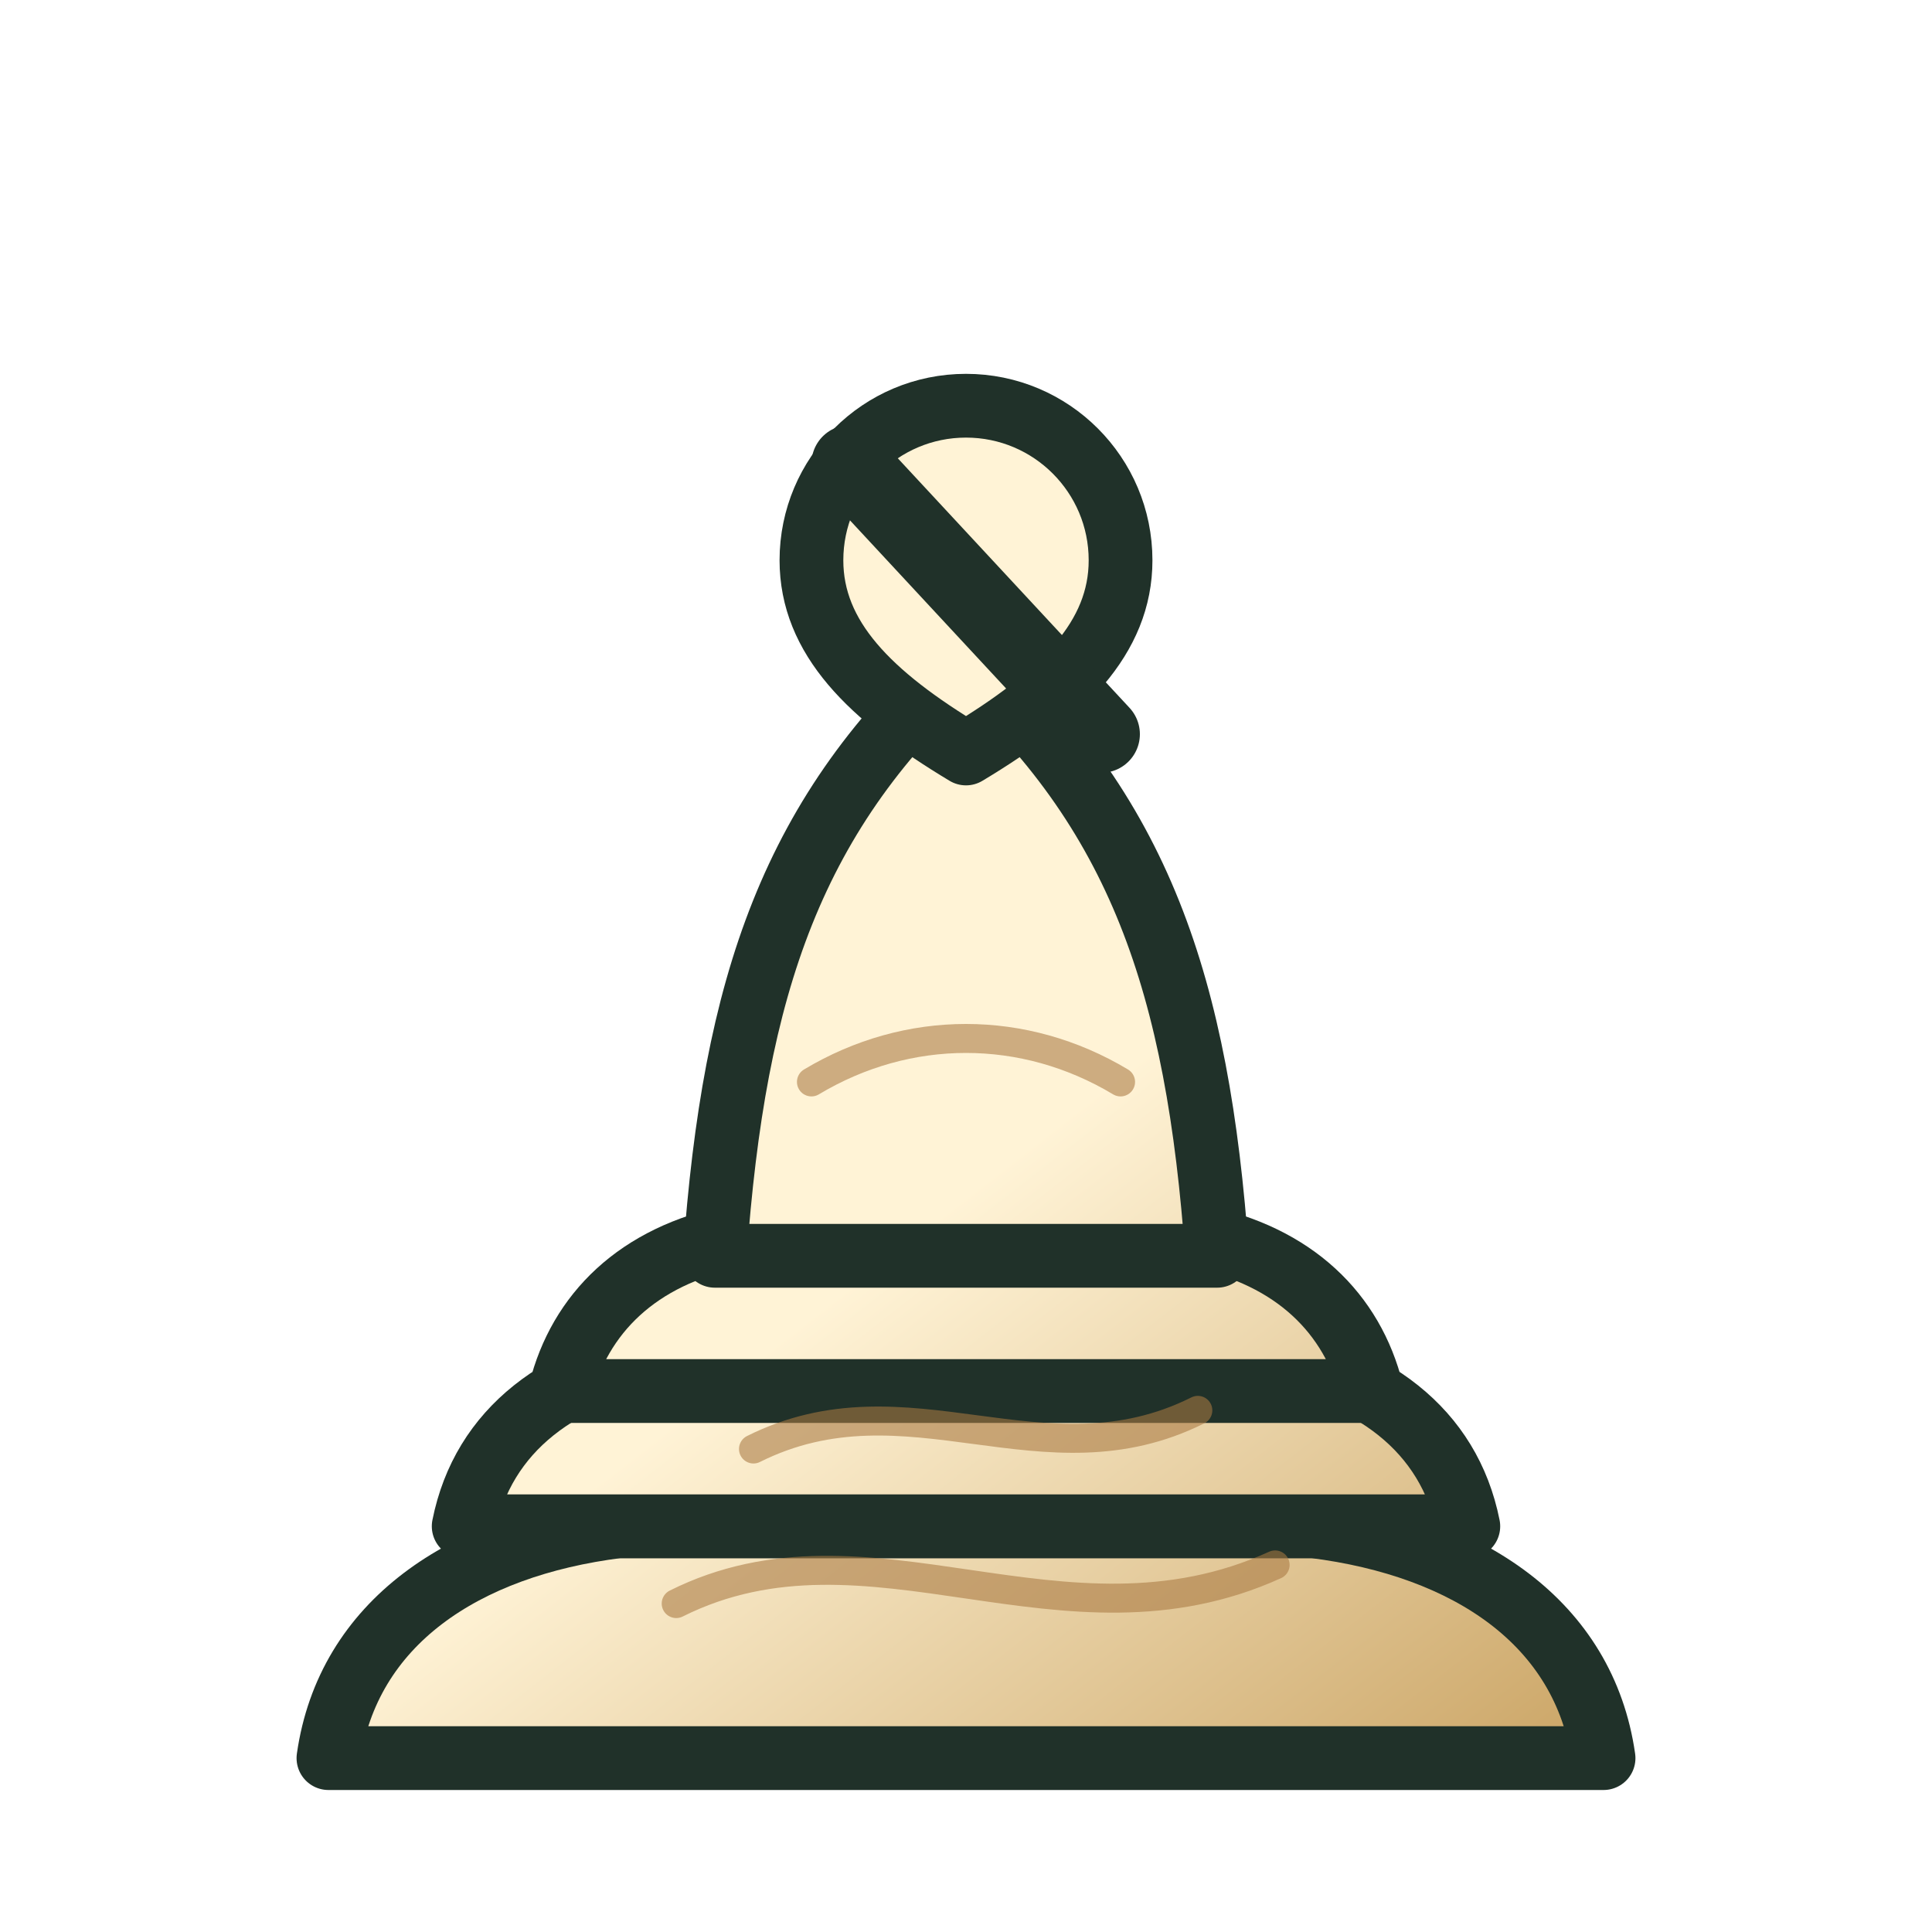
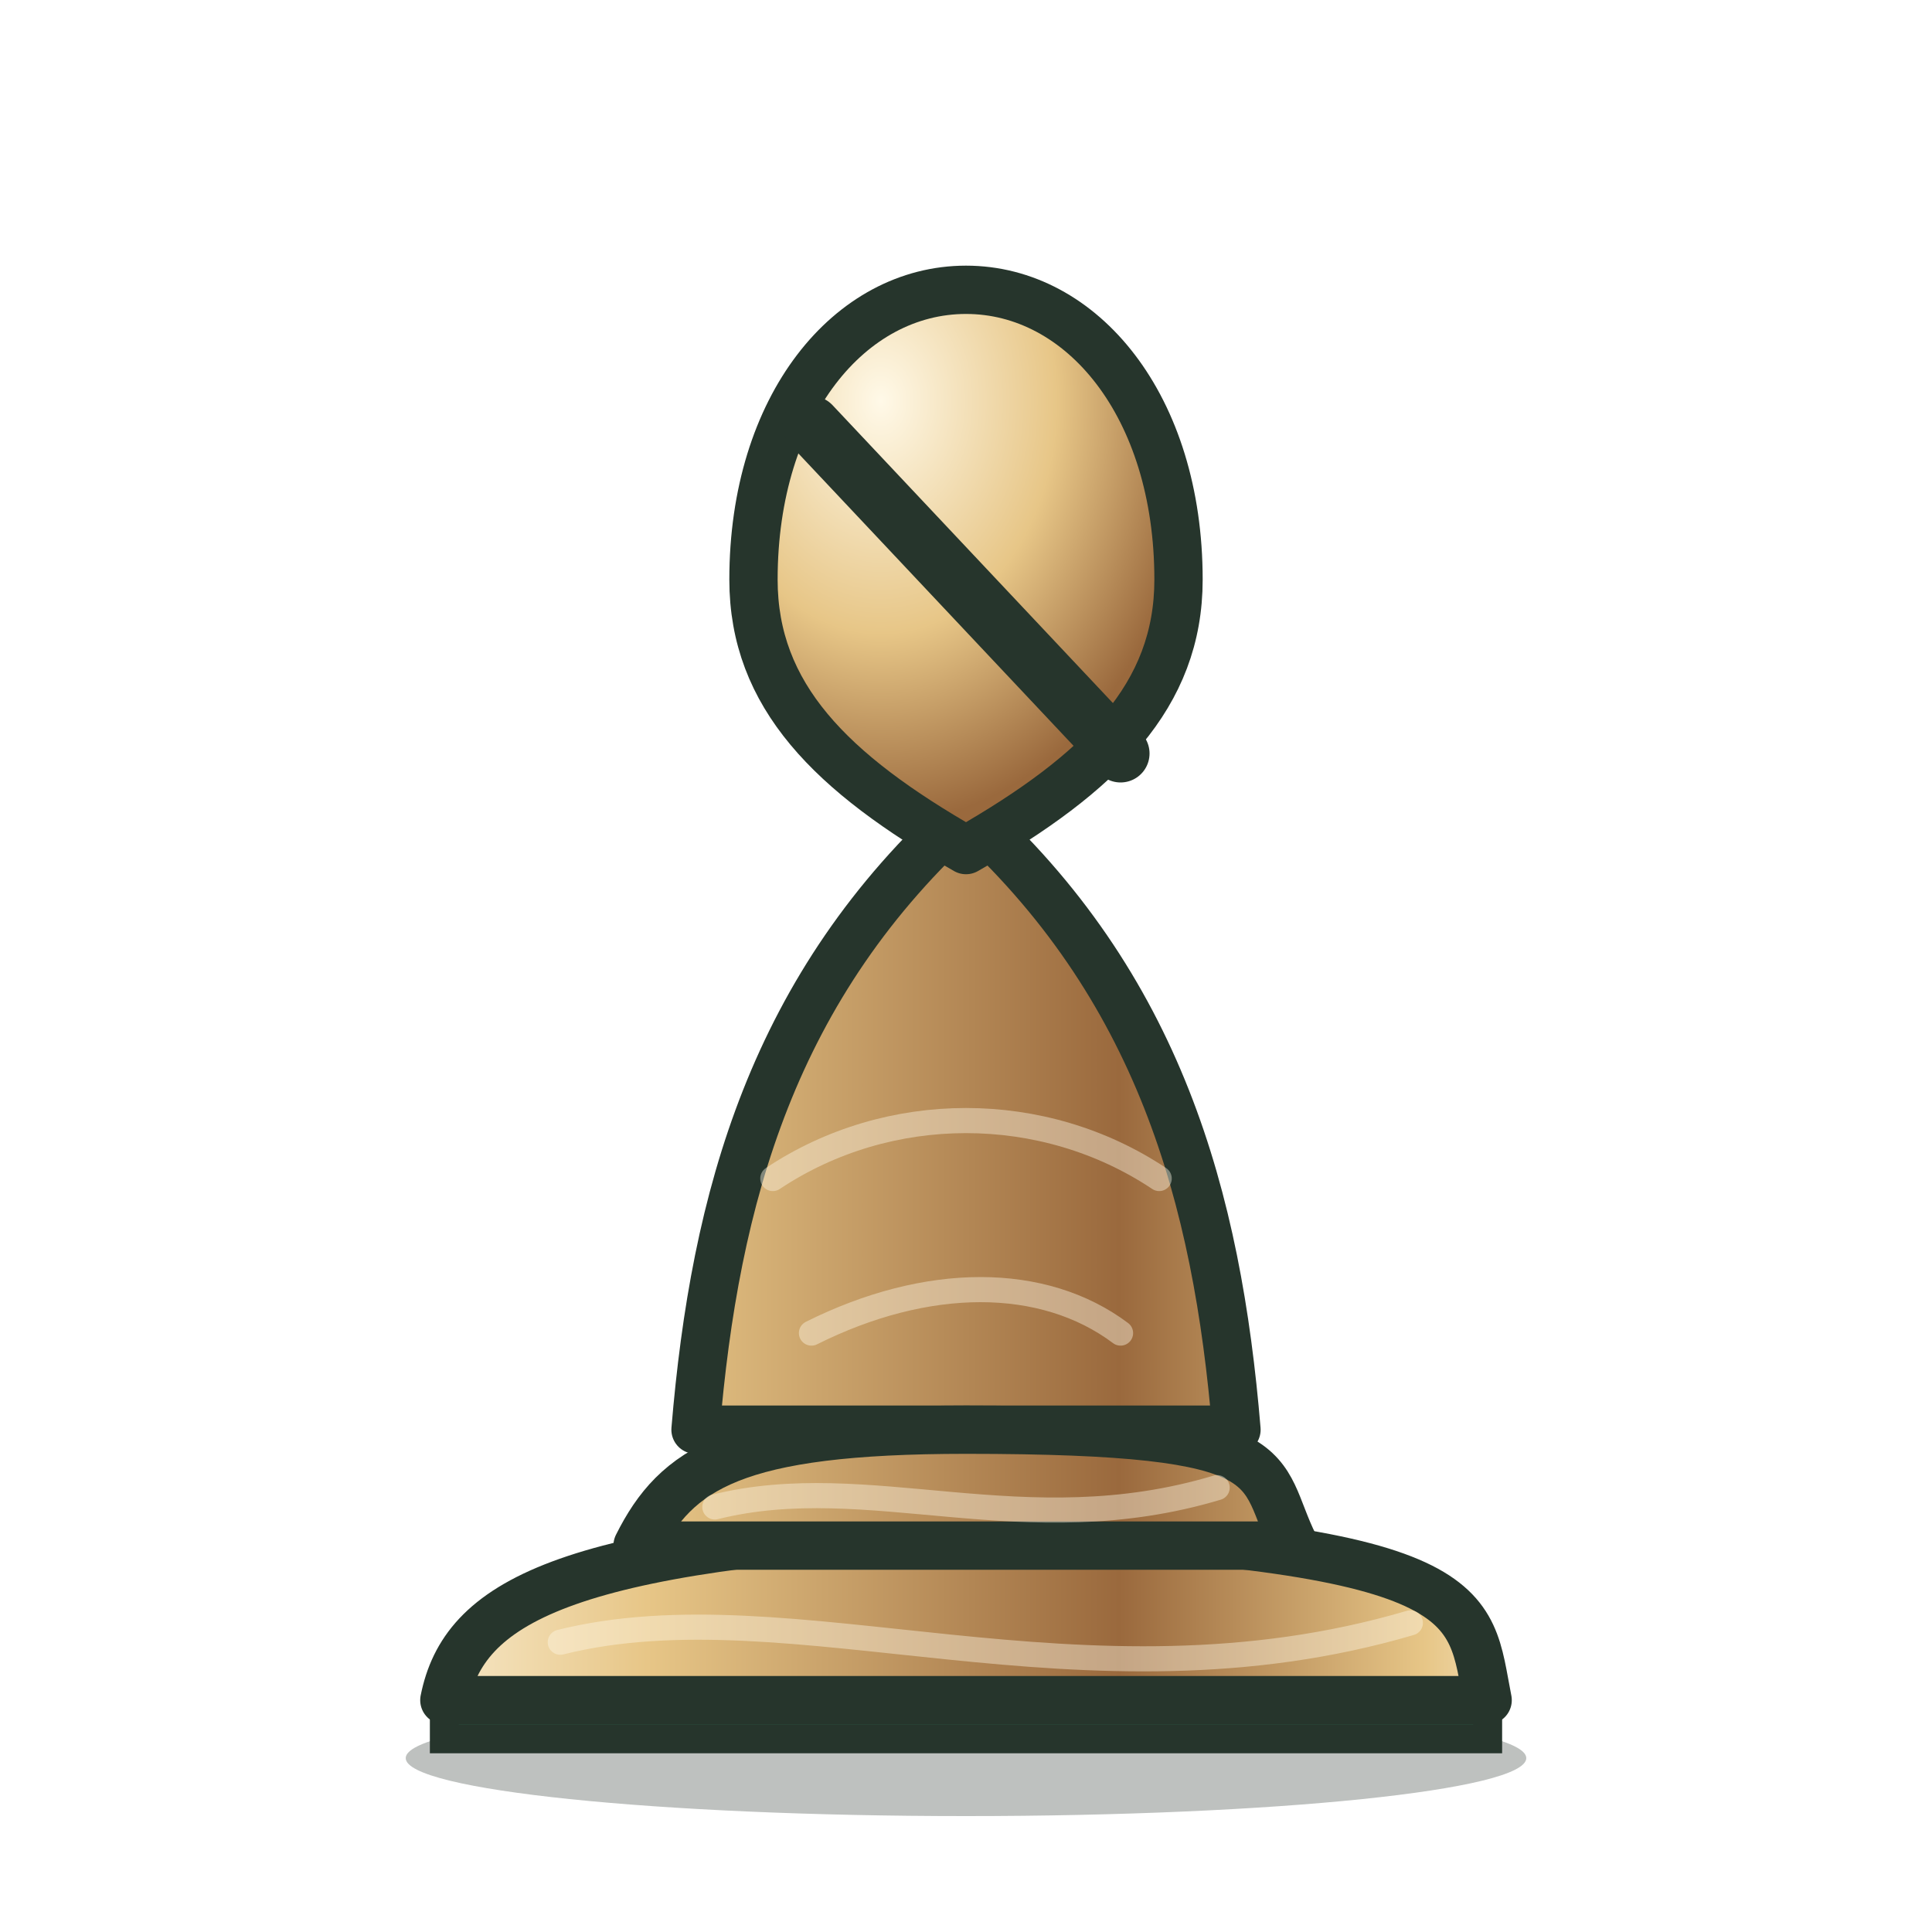
- <svg xmlns="http://www.w3.org/2000/svg" viewBox="0 0 100 100" role="img" aria-label="pieza clara de ajedrez">
+ <svg xmlns="http://www.w3.org/2000/svg" viewBox="0 0 100 100" role="img" aria-label="blanca b">
  <defs>
-     <linearGradient id="wb-wood" x1="18" y1="15" x2="78" y2="92" gradientUnits="userSpaceOnUse">
-       <stop stop-color="#FFF3D6" />
-       <stop offset=".58" stop-color="#FFF3D6" />
-       <stop offset="1" stop-color="#CDA86A" />
+     <linearGradient id="wb-wood" x1="17" y1="0" x2="83" y2="0" gradientUnits="userSpaceOnUse">
+       <stop stop-color="#FFF9E8" />
+       <stop offset=".25" stop-color="#E7C687" />
+       <stop offset=".62" stop-color="#9A693D" />
+       <stop offset=".86" stop-color="#E7C687" />
+       <stop offset="1" stop-color="#FFF9E8" />
    </linearGradient>
-     <style>.body{fill:url(#wb-wood);stroke:#203129;stroke-width:3.3;stroke-linejoin:round;stroke-linecap:round}.edge{stroke:#203129;stroke-width:4;stroke-linecap:round;stroke-linejoin:round}.grain{stroke:#A97842;stroke-width:1.5;opacity:.58;stroke-linecap:round}</style>
+     <radialGradient id="wb-head" cx="30%" cy="20%" r="75%">
+       <stop stop-color="#FFF9E8" />
+       <stop offset=".55" stop-color="#E7C687" />
+       <stop offset="1" stop-color="#9A693D" />
+     </radialGradient>
+     <style>.wood{fill:url(#wb-wood)}.head{fill:url(#wb-head)}.edge{stroke:#26352C;stroke-width:2.5;stroke-linejoin:round;stroke-linecap:round}.grain{fill:none;stroke:#FFF9E8;stroke-width:1.3;stroke-linecap:round;opacity:.42}.felt{fill:#2E6B52;stroke:#26352C;stroke-width:1.5}.cross{stroke:#26352C;stroke-width:4}.cut{stroke:#26352C;stroke-width:3}</style>
  </defs>
-   <g class="body">
-     <path d="M17 91c1-7 7-11 15-12h36c8 1 14 5 15 12H17Z" />
-     <path d="M24 79c1-5 5-8 11-9h30c6 1 10 4 11 9H24Z" />
-     <path d="M29 72c1-4 4-7 9-8h24c5 1 8 4 9 8H29Z" />
-     <path d="M37 65c1-14 4-23 13-31 9 8 12 17 13 31H37Z" />
-     <path d="M42 29a8 8 0 0 1 16 0c0 4-3 7-8 10-5-3-8-6-8-10Z" />
-     <path d="m44 24 13 14" class="edge" />
-     <path d="M42 56c5-3 11-3 16 0" fill="none" class="grain" />
-     <path d="M35 83c10-5 20 3 31-2M39 75c8-4 15 2 23-2" fill="none" class="grain" />
-   </g>
+   <path class="wood edge" d="M36 74c1-12 4-23 14-32 10 9 13 20 14 32H36z" />
+   <path class="head edge" d="M39 30c0-9 5-15 11-15s11 6 11 15c0 6-4 10-11 14-7-4-11-8-11-14z" />
+   <path d="m42 22 16 17" class="edge cut" />
+   <path d="M40 61c6-4 14-4 20 0M42 69c6-3 12-3 16 0" class="grain" />
+   <ellipse cx="50" cy="91" rx="29" ry="3" fill="#142018" opacity=".28" />
+   <path class="felt" d="M23 87c2-5 7-7 54 0v3H23z" />
+   <path class="wood edge" d="M23 88c1-5 6-8 27 -9h0c27 1 26 4 27 9H23z" />
+   <path class="wood edge" d="M33 80c2-4 5-6 17 -6h0c17 0 15 2 17 6H33z" />
+   <path d="M29 85c12-3 27 4 44 -1M37 78c8-2 16 2 26 -1" class="grain" />
</svg>
